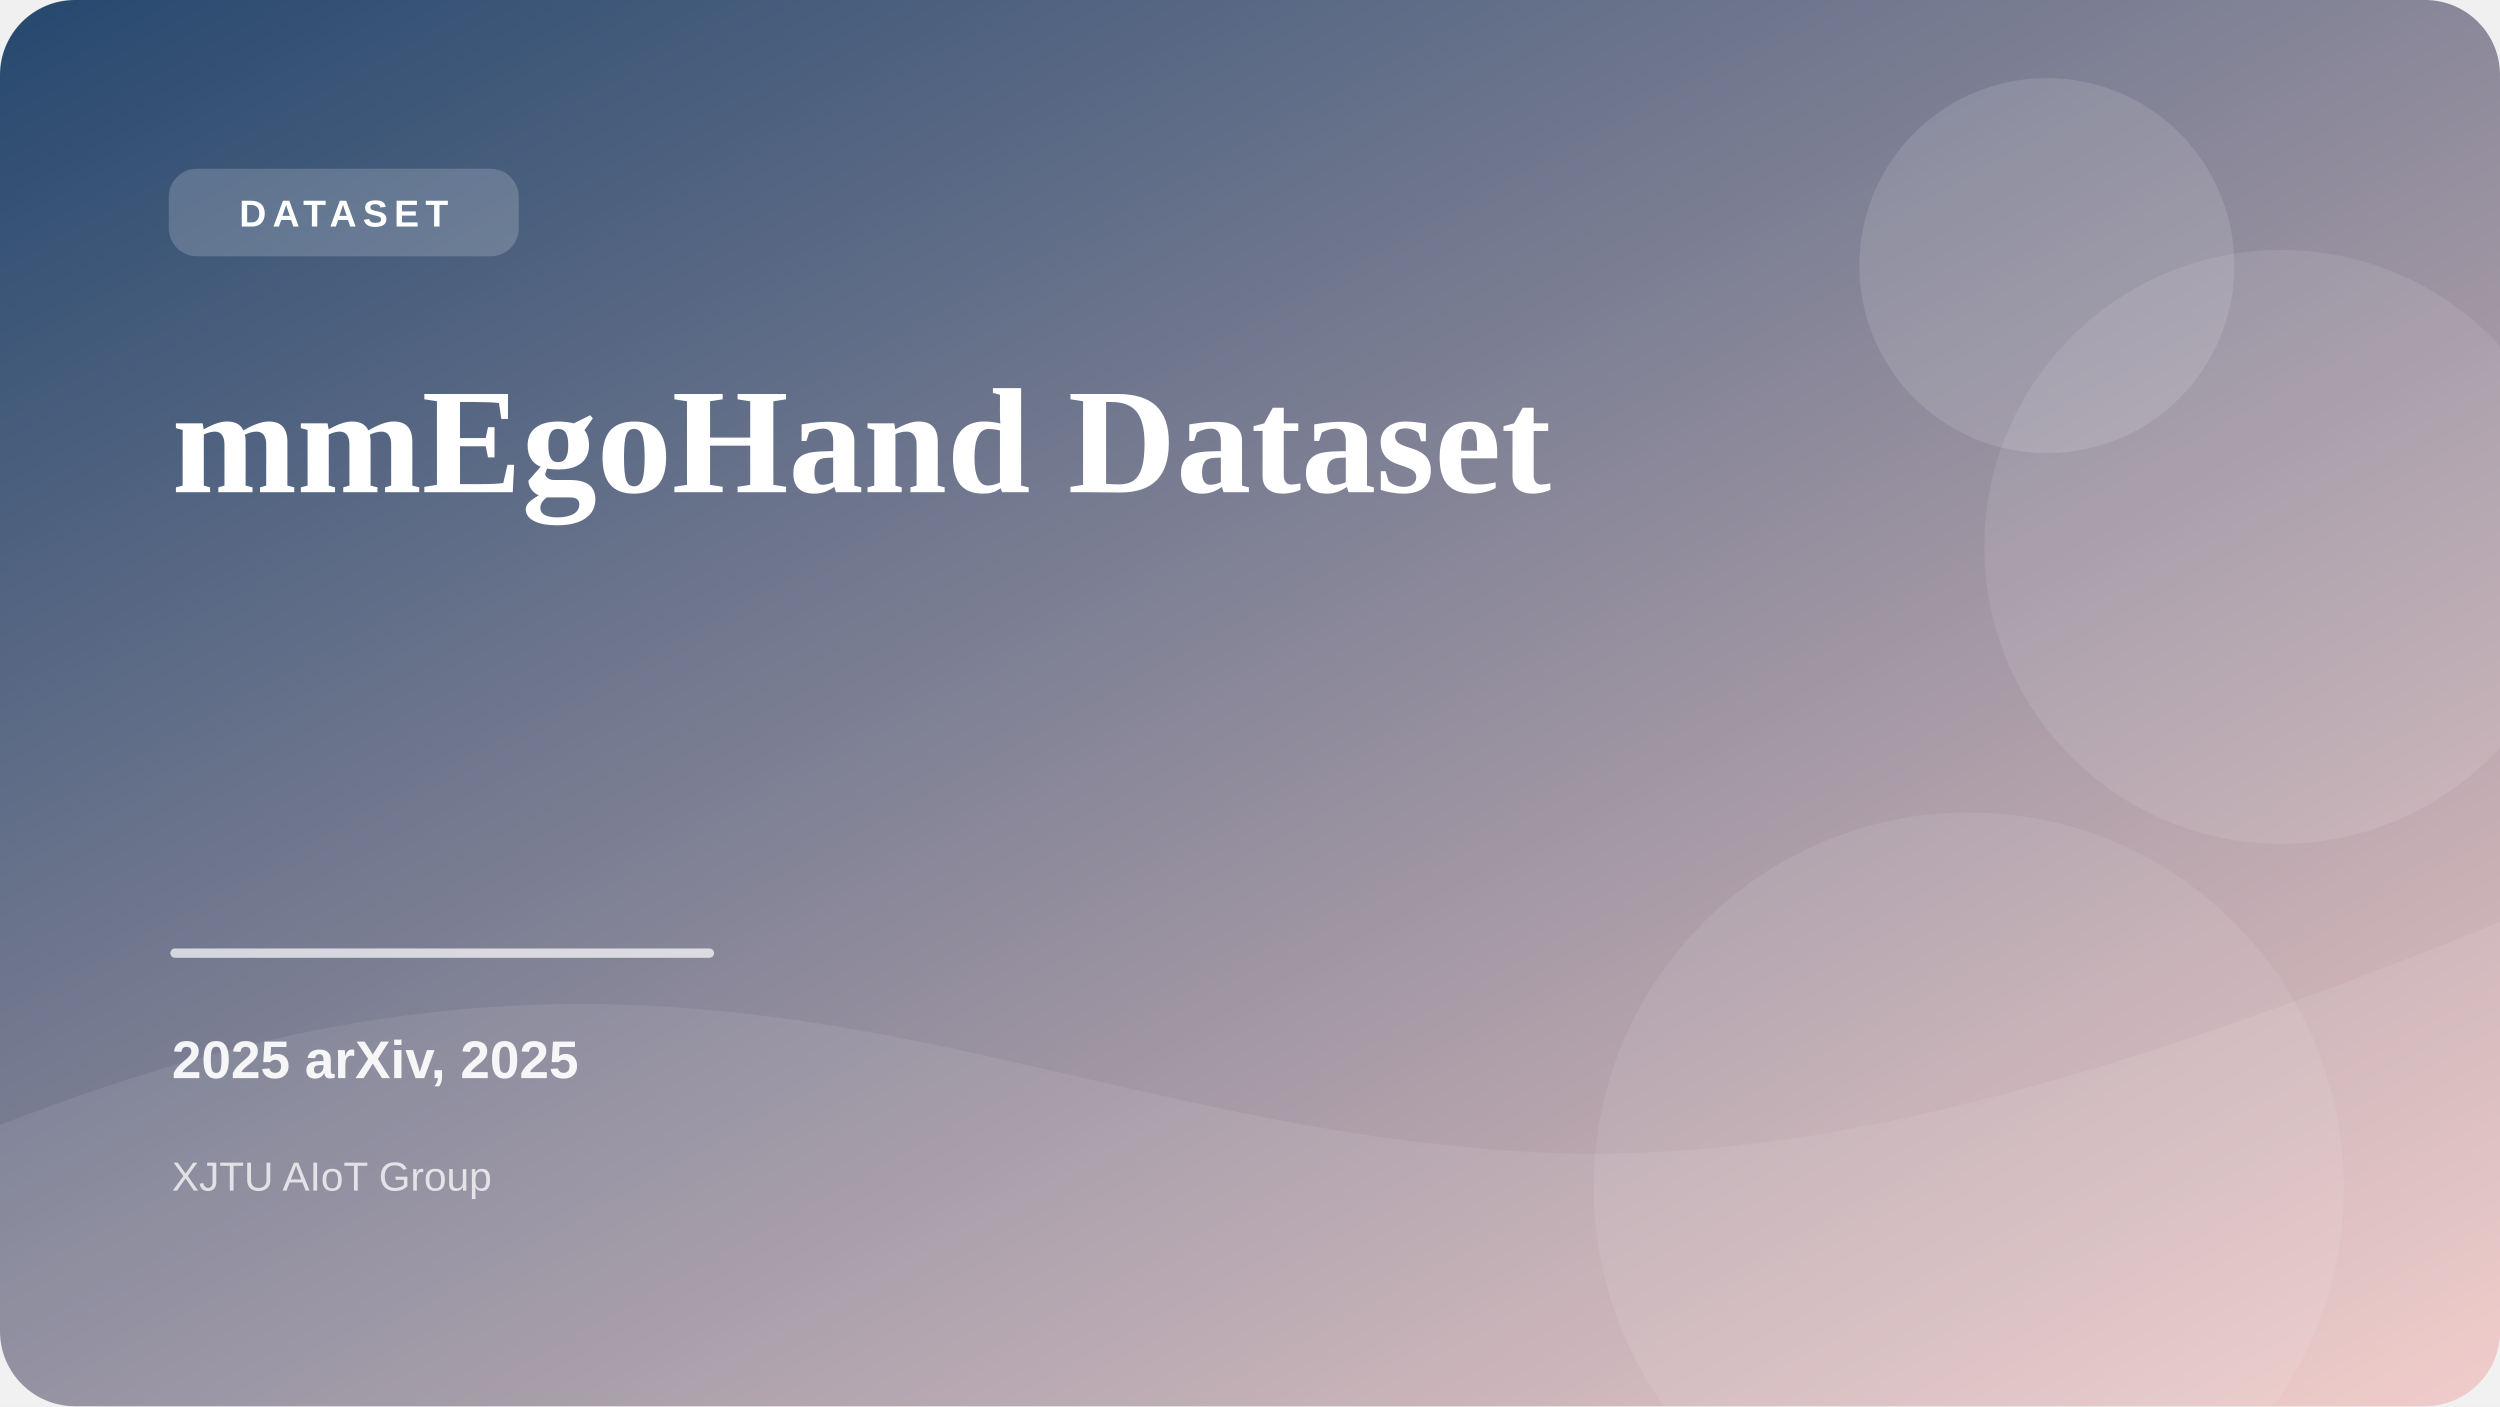
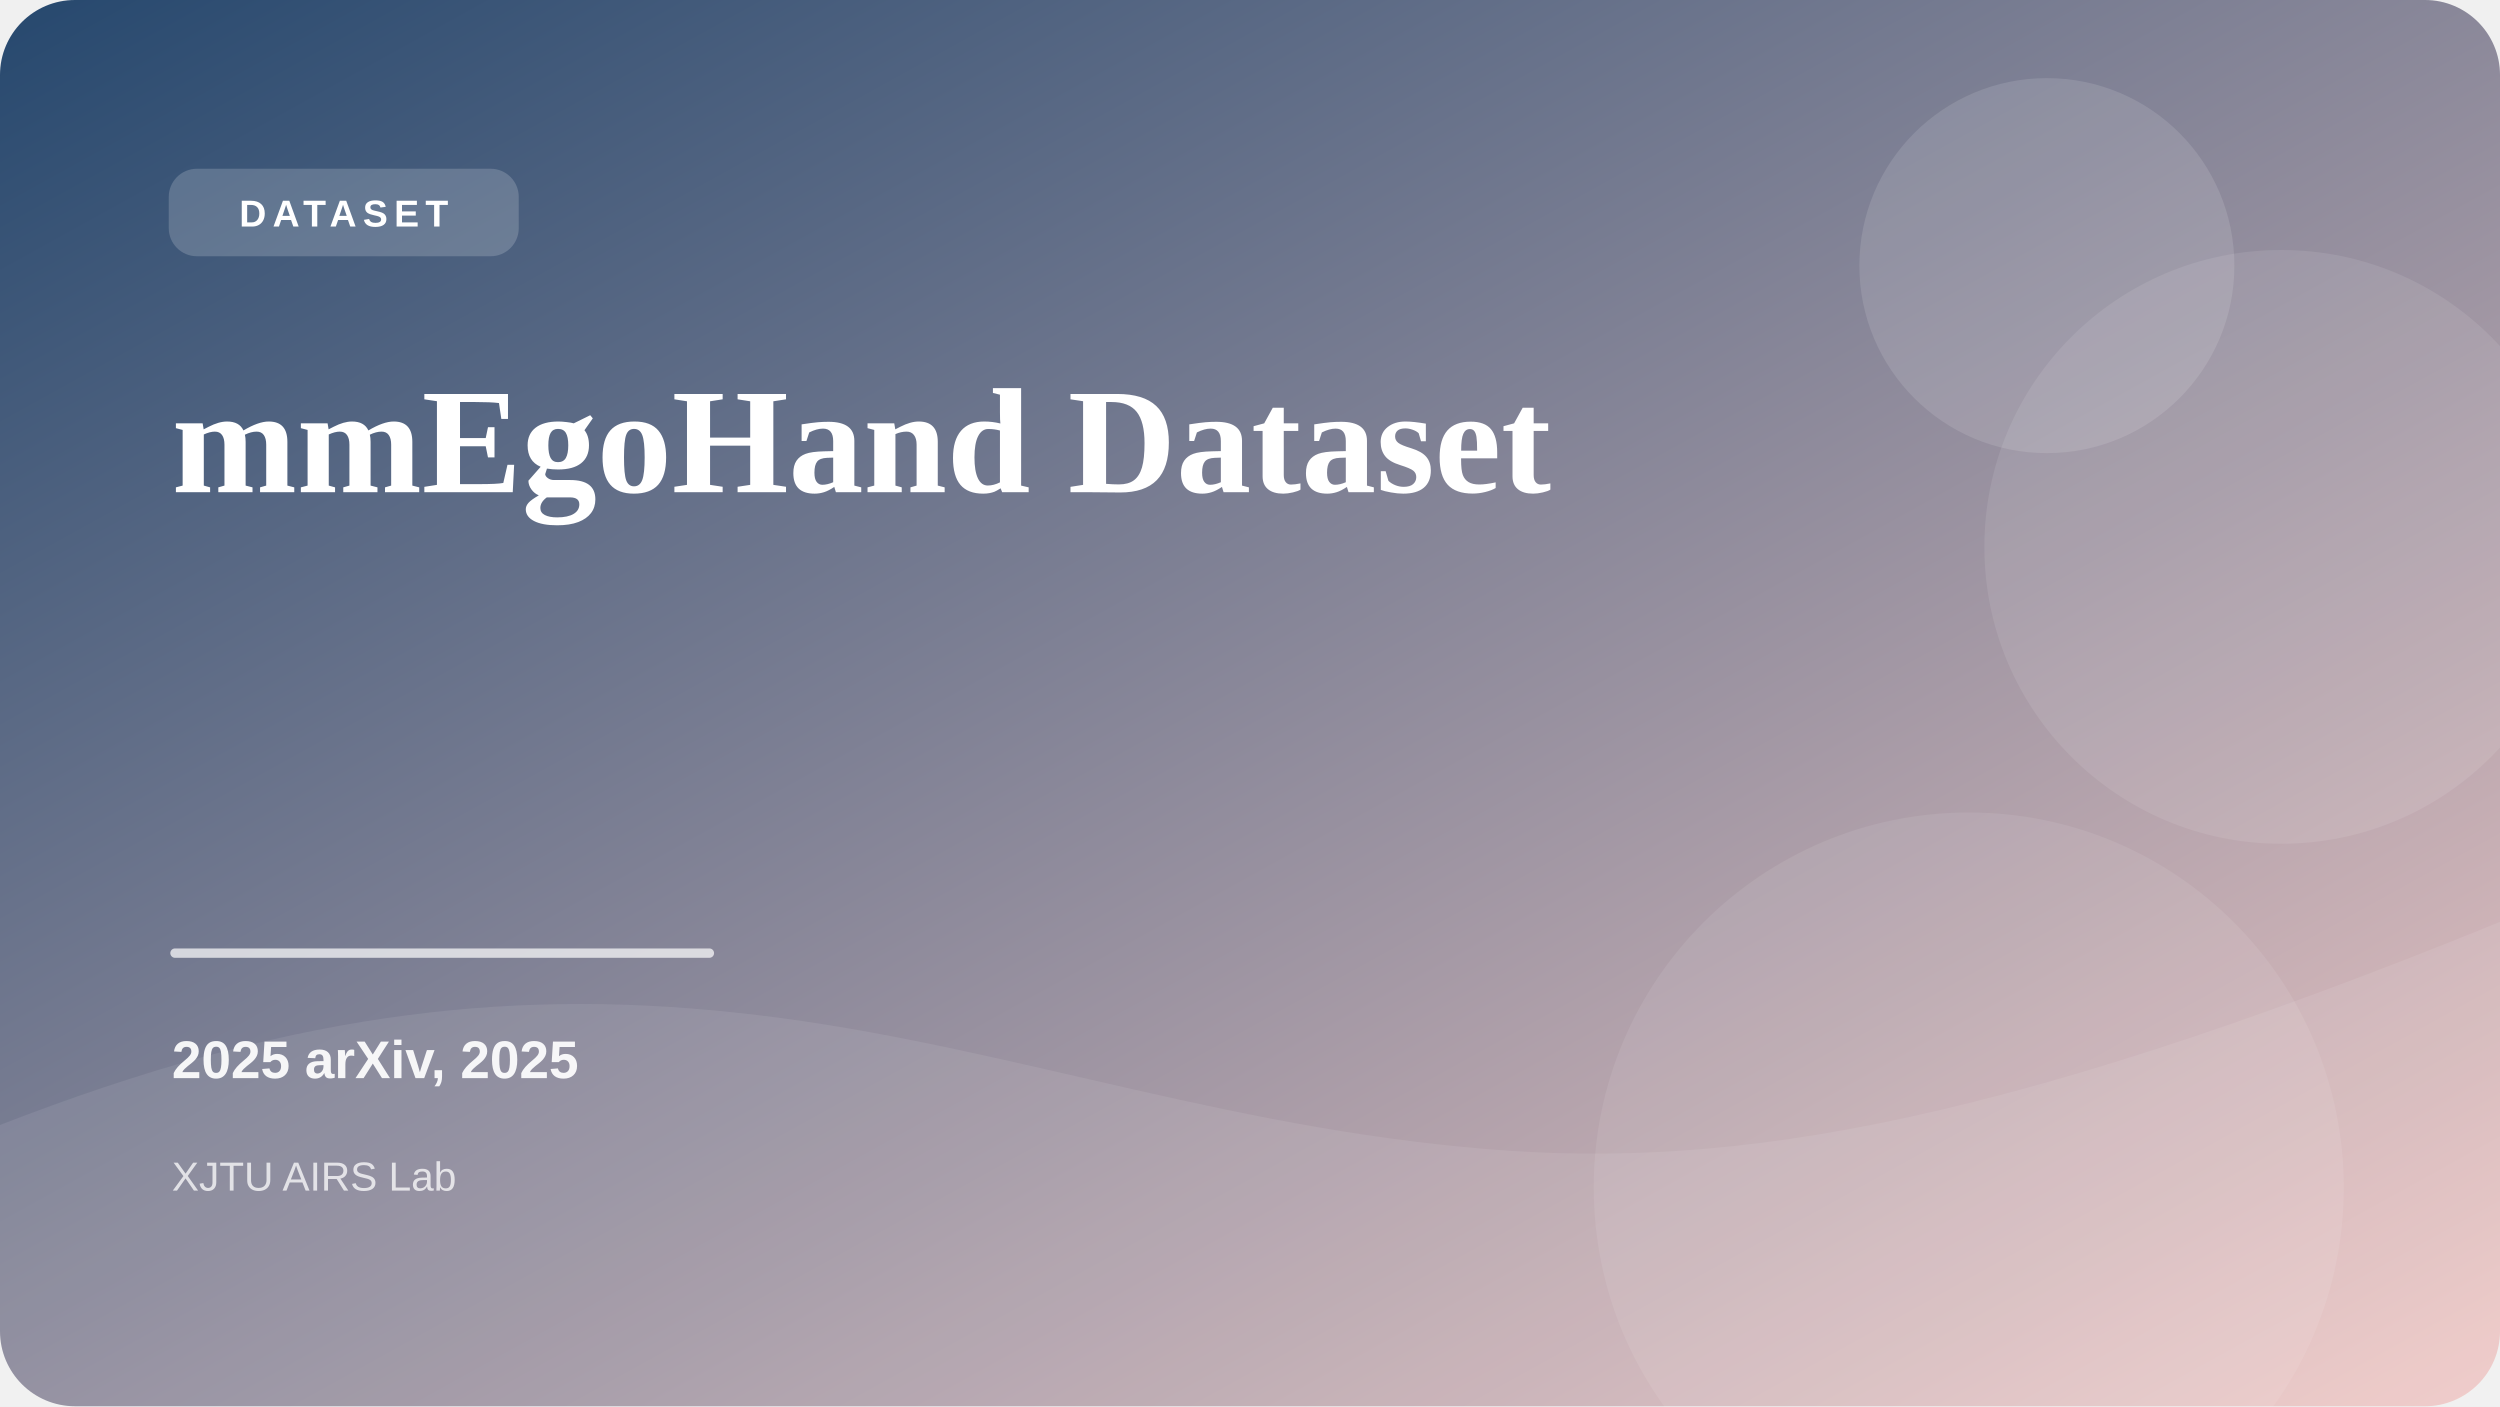
<svg xmlns="http://www.w3.org/2000/svg" viewBox="0 0 1600 900" role="img" aria-label="mmEgoHand Dataset">
  <defs>
    <linearGradient id="gradient" x1="0%" y1="0%" x2="100%" y2="100%">
      <stop offset="0%" stop-color="#26486e" />
      <stop offset="100%" stop-color="#f0c9c6" />
    </linearGradient>
  </defs>
  <rect width="1600" height="900" rx="48" fill="url(#gradient)" />
  <circle cx="1310" cy="170" r="120" fill="rgba(255,255,255,0.12)" />
  <circle cx="1460" cy="350" r="190" fill="rgba(255,255,255,0.09)" />
  <circle cx="1260" cy="760" r="240" fill="rgba(255,255,255,0.08)" />
  <path d="M0 720C180 650 320 632 470 648C625 664 768 718 936 734C1095 750 1266 726 1600 590V900H0Z" fill="rgba(255,255,255,0.08)" />
  <rect x="108" y="108" width="224" height="56" rx="18" fill="rgba(255,255,255,0.18)" />
  <text x="220" y="145" text-anchor="middle" font-family="'Trebuchet MS', 'Segoe UI', Arial, sans-serif" font-size="24" font-weight="700" letter-spacing="4" fill="#ffffff">DATASET</text>
  <text x="110" y="315" font-family="Georgia, 'Times New Roman', serif" font-size="96" font-weight="700" fill="#ffffff">
    <tspan x="110" y="315">mmEgoHand Dataset</tspan>
  </text>
  <line x1="112" y1="610" x2="454" y2="610" stroke="rgba(255,255,255,0.7)" stroke-width="6" stroke-linecap="round" />
  <text x="110" y="690" font-family="'Trebuchet MS', 'Segoe UI', Arial, sans-serif" font-size="34" font-weight="600" fill="rgba(255,255,255,0.92)">2025 arXiv, 2025</text>
-   <text x="110" y="762" font-family="Arial, sans-serif" font-size="26" fill="rgba(255,255,255,0.74)">XJTU AIoT Group</text>
+   <text x="110" y="762" font-family="Arial, sans-serif" font-size="26" fill="rgba(255,255,255,0.74)">XJTU AIRS Lab</text>
</svg>
